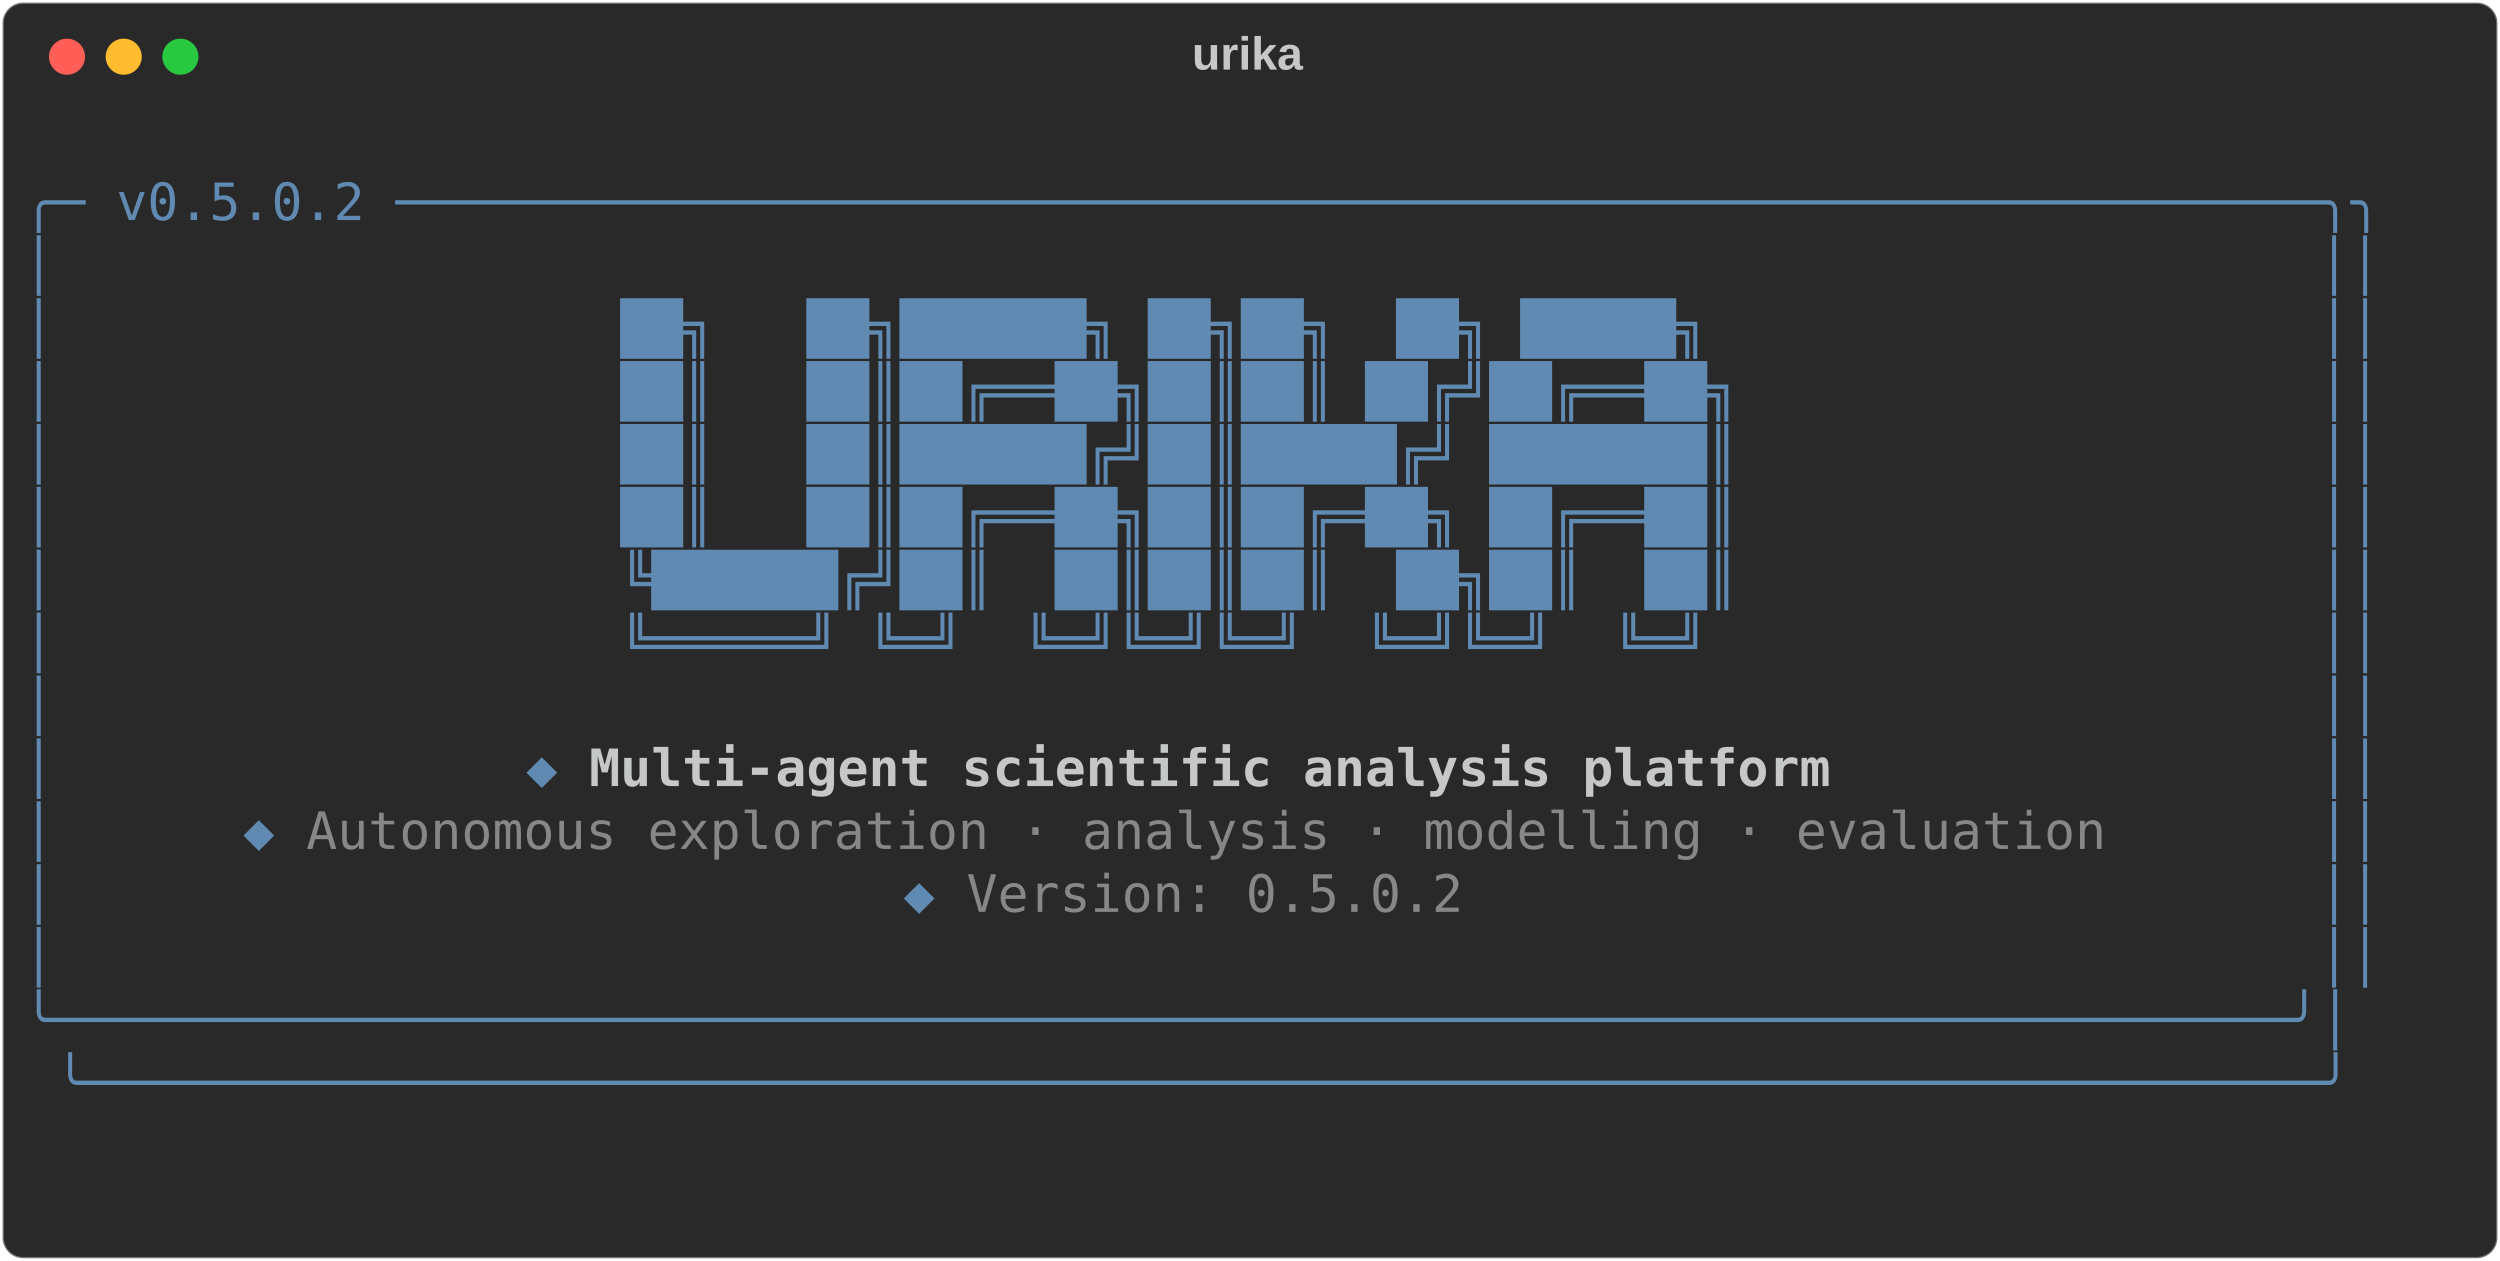
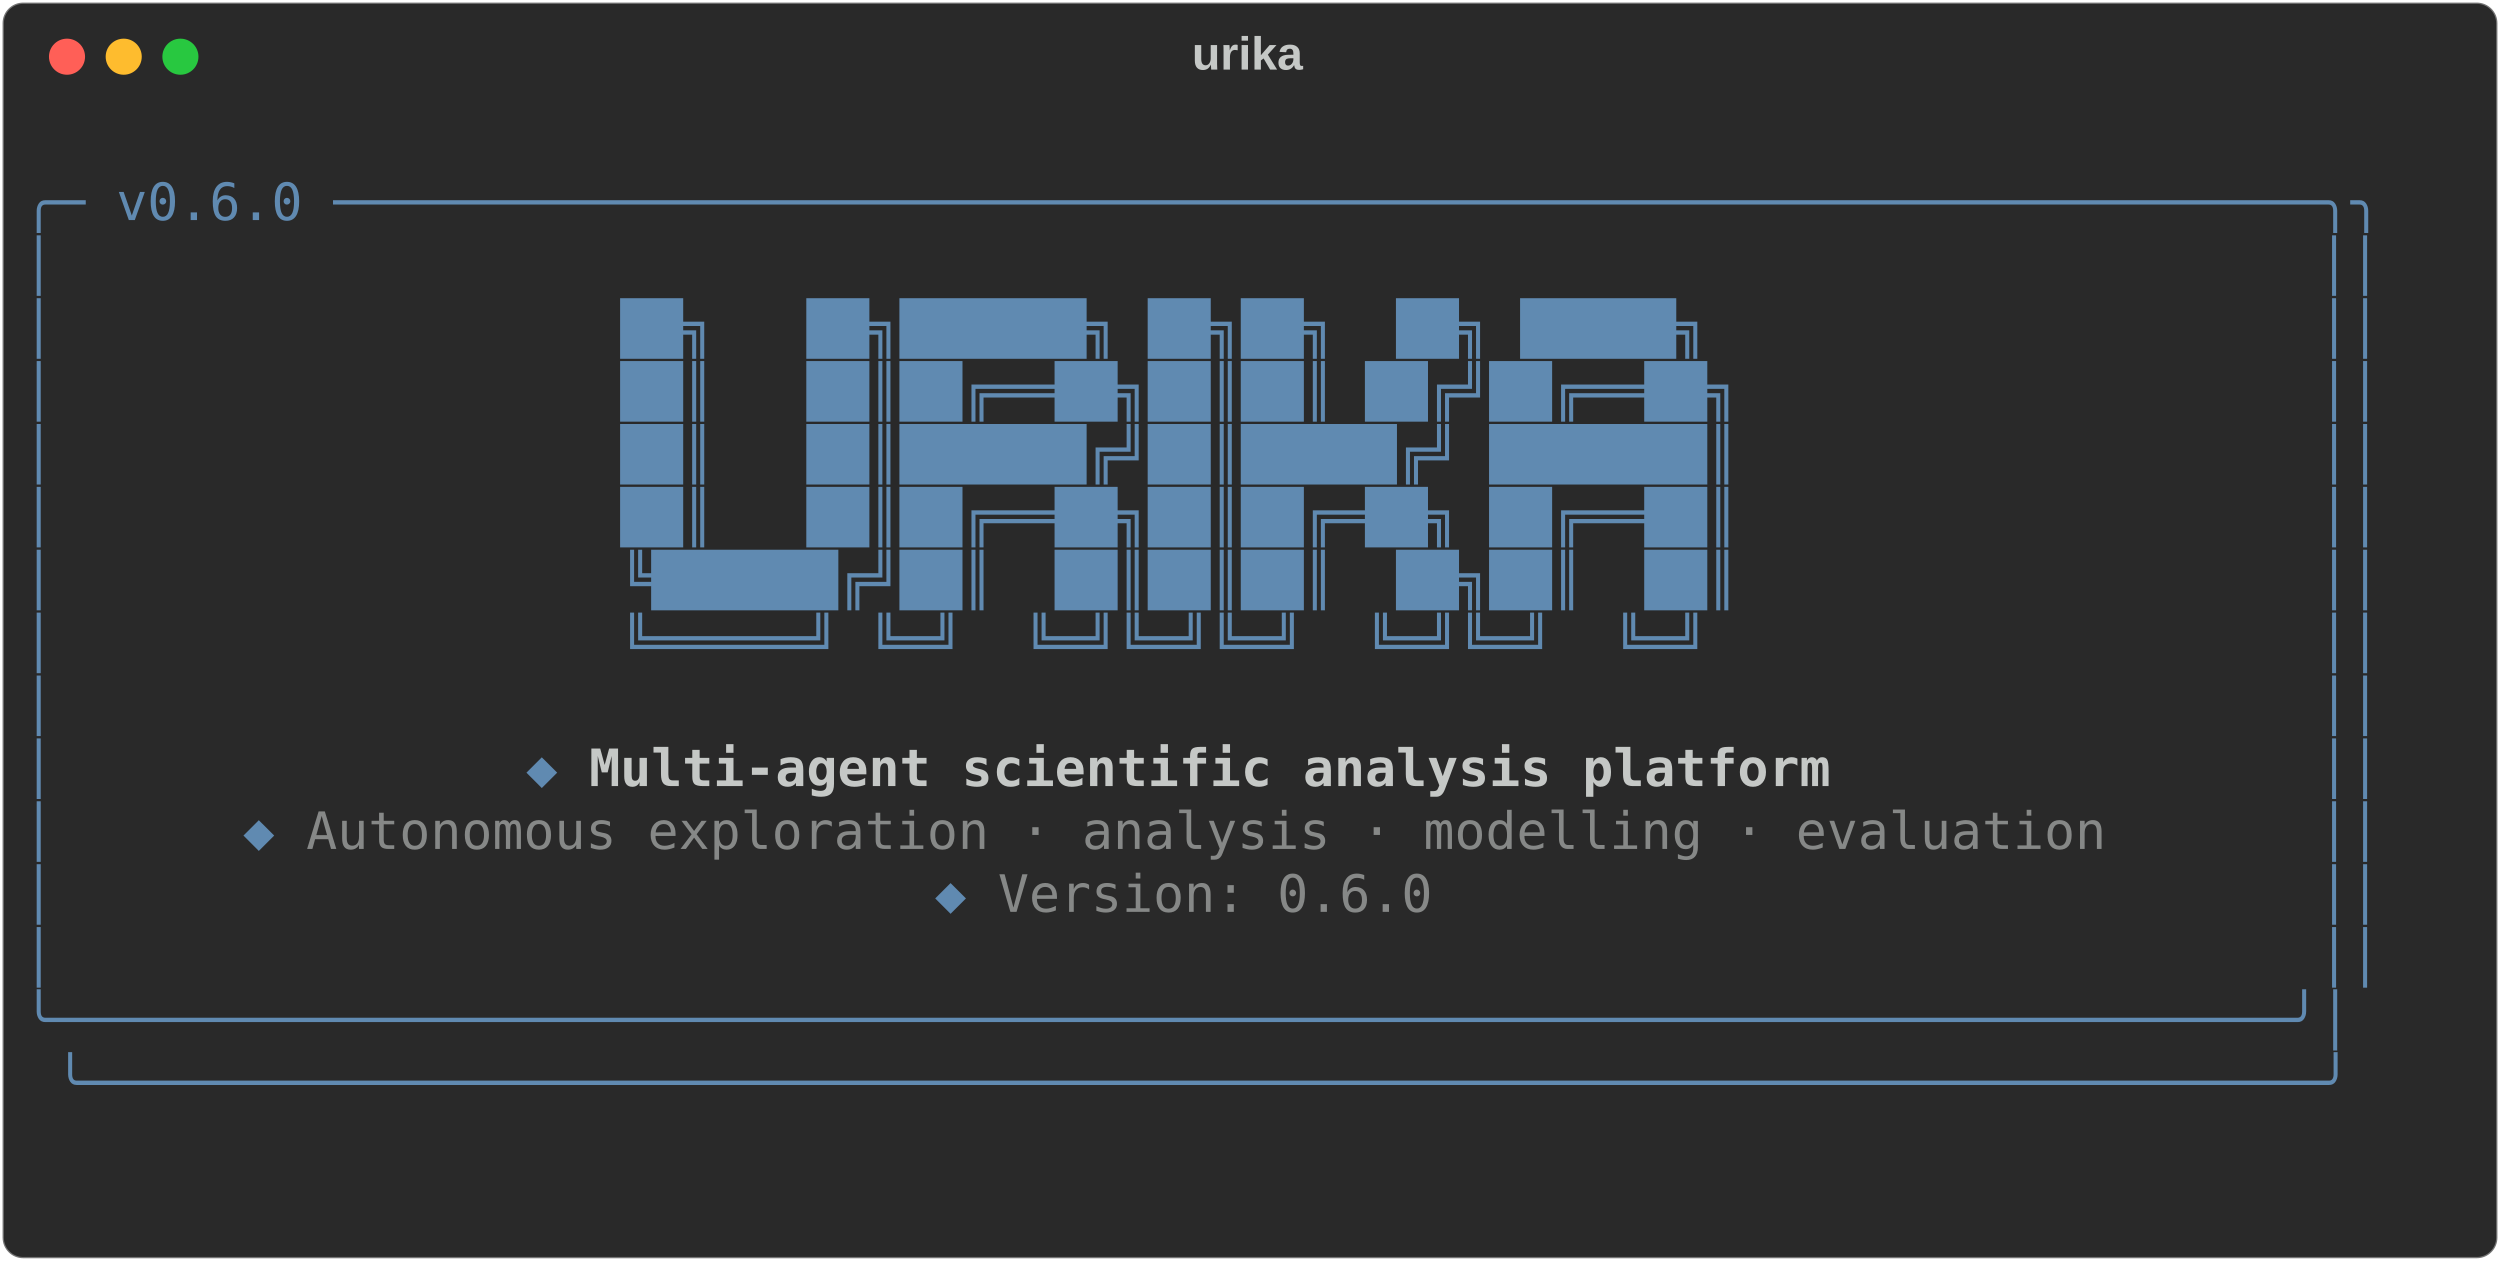
<svg xmlns="http://www.w3.org/2000/svg" class="rich-terminal" viewBox="0 0 970 489.2">
  <style>

    @font-face {
        font-family: "JetBrains Mono", "Fira Code";
        src: local("FiraCode-Regular"),
                url("https://cdnjs.cloudflare.com/ajax/libs/firacode/6.2.0/woff2/FiraCode-Regular.woff2") format("woff2"),
                url("https://cdnjs.cloudflare.com/ajax/libs/firacode/6.2.0/woff/FiraCode-Regular.woff") format("woff");
        font-style: normal;
        font-weight: 400;
    }
    @font-face {
        font-family: "JetBrains Mono", "Fira Code";
        src: local("FiraCode-Bold"),
                url("https://cdnjs.cloudflare.com/ajax/libs/firacode/6.2.0/woff2/FiraCode-Bold.woff2") format("woff2"),
                url("https://cdnjs.cloudflare.com/ajax/libs/firacode/6.2.0/woff/FiraCode-Bold.woff") format("woff");
        font-style: bold;
        font-weight: 700;
    }

-     .terminal-937756225-matrix {
+     .terminal-94833071-matrix {
        font-family: JetBrains Mono, Fira Code, DejaVu Sans Mono, monospace;
        font-size: 20px;
        line-height: 24.4px;
        font-variant-east-asian: full-width;
    }

-     .terminal-937756225-title {
+     .terminal-94833071-title {
        font-size: 18px;
        font-weight: bold;
        font-family: arial;
    }

-     .terminal-937756225-r1 { fill: #c5c8c6 }
- .terminal-937756225-r2 { fill: #608ab1 }
- .terminal-937756225-r3 { fill: #c5c8c6;font-weight: bold }
- .terminal-937756225-r4 { fill: #868887 }
+     .terminal-94833071-r1 { fill: #c5c8c6 }
+ .terminal-94833071-r2 { fill: #608ab1 }
+ .terminal-94833071-r3 { fill: #c5c8c6;font-weight: bold }
+ .terminal-94833071-r4 { fill: #868887 }
    </style>
  <defs>
-     <clipPath id="terminal-937756225-clip-terminal">
+     <clipPath id="terminal-94833071-clip-terminal">
      <rect x="0" y="0" width="950.6" height="438.2" />
    </clipPath>
-     <clipPath id="terminal-937756225-line-0">
+     <clipPath id="terminal-94833071-line-0">
      <rect x="0" y="1.5" width="951.6" height="24.65" />
    </clipPath>
-     <clipPath id="terminal-937756225-line-1">
+     <clipPath id="terminal-94833071-line-1">
      <rect x="0" y="25.9" width="951.6" height="24.65" />
    </clipPath>
-     <clipPath id="terminal-937756225-line-2">
+     <clipPath id="terminal-94833071-line-2">
      <rect x="0" y="50.3" width="951.6" height="24.65" />
    </clipPath>
-     <clipPath id="terminal-937756225-line-3">
+     <clipPath id="terminal-94833071-line-3">
      <rect x="0" y="74.7" width="951.6" height="24.65" />
    </clipPath>
-     <clipPath id="terminal-937756225-line-4">
+     <clipPath id="terminal-94833071-line-4">
      <rect x="0" y="99.1" width="951.6" height="24.65" />
    </clipPath>
-     <clipPath id="terminal-937756225-line-5">
+     <clipPath id="terminal-94833071-line-5">
      <rect x="0" y="123.5" width="951.6" height="24.65" />
    </clipPath>
-     <clipPath id="terminal-937756225-line-6">
+     <clipPath id="terminal-94833071-line-6">
      <rect x="0" y="147.9" width="951.6" height="24.65" />
    </clipPath>
-     <clipPath id="terminal-937756225-line-7">
+     <clipPath id="terminal-94833071-line-7">
      <rect x="0" y="172.3" width="951.6" height="24.65" />
    </clipPath>
-     <clipPath id="terminal-937756225-line-8">
+     <clipPath id="terminal-94833071-line-8">
      <rect x="0" y="196.7" width="951.6" height="24.65" />
    </clipPath>
-     <clipPath id="terminal-937756225-line-9">
+     <clipPath id="terminal-94833071-line-9">
      <rect x="0" y="221.1" width="951.6" height="24.65" />
    </clipPath>
-     <clipPath id="terminal-937756225-line-10">
+     <clipPath id="terminal-94833071-line-10">
      <rect x="0" y="245.5" width="951.6" height="24.65" />
    </clipPath>
-     <clipPath id="terminal-937756225-line-11">
+     <clipPath id="terminal-94833071-line-11">
      <rect x="0" y="269.9" width="951.6" height="24.65" />
    </clipPath>
-     <clipPath id="terminal-937756225-line-12">
+     <clipPath id="terminal-94833071-line-12">
      <rect x="0" y="294.3" width="951.6" height="24.65" />
    </clipPath>
-     <clipPath id="terminal-937756225-line-13">
+     <clipPath id="terminal-94833071-line-13">
      <rect x="0" y="318.7" width="951.6" height="24.65" />
    </clipPath>
-     <clipPath id="terminal-937756225-line-14">
+     <clipPath id="terminal-94833071-line-14">
      <rect x="0" y="343.1" width="951.6" height="24.65" />
    </clipPath>
-     <clipPath id="terminal-937756225-line-15">
+     <clipPath id="terminal-94833071-line-15">
      <rect x="0" y="367.5" width="951.6" height="24.65" />
    </clipPath>
-     <clipPath id="terminal-937756225-line-16">
+     <clipPath id="terminal-94833071-line-16">
      <rect x="0" y="391.9" width="951.6" height="24.65" />
    </clipPath>
  </defs>
  <rect fill="#292929" stroke="rgba(255,255,255,0.35)" stroke-width="1" x="1" y="1" width="968" height="487.2" rx="8" />
-   <text class="terminal-937756225-title" fill="#c5c8c6" text-anchor="middle" x="484" y="27">urika</text>
+   <text class="terminal-94833071-title" fill="#c5c8c6" text-anchor="middle" x="484" y="27">urika</text>
  <g transform="translate(26,22)">
    <circle cx="0" cy="0" r="7" fill="#ff5f57" />
    <circle cx="22" cy="0" r="7" fill="#febc2e" />
    <circle cx="44" cy="0" r="7" fill="#28c840" />
  </g>
-   <g transform="translate(9, 41)" clip-path="url(#terminal-937756225-clip-terminal)">
-     <g class="terminal-937756225-matrix">
-       <text class="terminal-937756225-r1" x="951.6" y="20" textLength="12.2" clip-path="url(#terminal-937756225-line-0)">
+   <g transform="translate(9, 41)" clip-path="url(#terminal-94833071-clip-terminal)">
+     <g class="terminal-94833071-matrix">
+       <text class="terminal-94833071-r1" x="951.6" y="20" textLength="12.2" clip-path="url(#terminal-94833071-line-0)">
</text>
-       <text class="terminal-937756225-r2" x="0" y="44.4" textLength="927.2" clip-path="url(#terminal-937756225-line-1)">╭─ v0.5.0.2 ──────────────────────────────────────────────────────────────╮╮</text>
-       <text class="terminal-937756225-r1" x="951.6" y="44.4" textLength="12.2" clip-path="url(#terminal-937756225-line-1)">
+       <text class="terminal-94833071-r2" x="0" y="44.4" textLength="927.2" clip-path="url(#terminal-94833071-line-1)">╭─ v0.6.0 ────────────────────────────────────────────────────────────────╮╮</text>
+       <text class="terminal-94833071-r1" x="951.6" y="44.4" textLength="12.2" clip-path="url(#terminal-94833071-line-1)">
</text>
-       <text class="terminal-937756225-r2" x="0" y="68.8" textLength="12.2" clip-path="url(#terminal-937756225-line-2)">│</text>
-       <text class="terminal-937756225-r2" x="890.6" y="68.8" textLength="24.4" clip-path="url(#terminal-937756225-line-2)">││</text>
-       <text class="terminal-937756225-r1" x="951.6" y="68.8" textLength="12.2" clip-path="url(#terminal-937756225-line-2)">
+       <text class="terminal-94833071-r2" x="0" y="68.8" textLength="12.2" clip-path="url(#terminal-94833071-line-2)">│</text>
+       <text class="terminal-94833071-r2" x="890.6" y="68.8" textLength="24.4" clip-path="url(#terminal-94833071-line-2)">││</text>
+       <text class="terminal-94833071-r1" x="951.6" y="68.8" textLength="12.2" clip-path="url(#terminal-94833071-line-2)">
</text>
-       <text class="terminal-937756225-r2" x="0" y="93.2" textLength="12.2" clip-path="url(#terminal-937756225-line-3)">│</text>
-       <text class="terminal-937756225-r2" x="231.8" y="93.2" textLength="439.2" clip-path="url(#terminal-937756225-line-3)">██╗   ██╗██████╗ ██╗██╗  ██╗ █████╗ </text>
-       <text class="terminal-937756225-r2" x="890.6" y="93.2" textLength="24.4" clip-path="url(#terminal-937756225-line-3)">││</text>
-       <text class="terminal-937756225-r1" x="951.6" y="93.2" textLength="12.2" clip-path="url(#terminal-937756225-line-3)">
+       <text class="terminal-94833071-r2" x="0" y="93.2" textLength="12.2" clip-path="url(#terminal-94833071-line-3)">│</text>
+       <text class="terminal-94833071-r2" x="231.8" y="93.2" textLength="439.2" clip-path="url(#terminal-94833071-line-3)">██╗   ██╗██████╗ ██╗██╗  ██╗ █████╗ </text>
+       <text class="terminal-94833071-r2" x="890.6" y="93.2" textLength="24.4" clip-path="url(#terminal-94833071-line-3)">││</text>
+       <text class="terminal-94833071-r1" x="951.6" y="93.2" textLength="12.2" clip-path="url(#terminal-94833071-line-3)">
</text>
-       <text class="terminal-937756225-r2" x="0" y="117.6" textLength="12.2" clip-path="url(#terminal-937756225-line-4)">│</text>
-       <text class="terminal-937756225-r2" x="231.8" y="117.6" textLength="439.2" clip-path="url(#terminal-937756225-line-4)">██║   ██║██╔══██╗██║██║ ██╔╝██╔══██╗</text>
-       <text class="terminal-937756225-r2" x="890.6" y="117.6" textLength="24.4" clip-path="url(#terminal-937756225-line-4)">││</text>
-       <text class="terminal-937756225-r1" x="951.6" y="117.6" textLength="12.2" clip-path="url(#terminal-937756225-line-4)">
+       <text class="terminal-94833071-r2" x="0" y="117.6" textLength="12.2" clip-path="url(#terminal-94833071-line-4)">│</text>
+       <text class="terminal-94833071-r2" x="231.8" y="117.6" textLength="439.2" clip-path="url(#terminal-94833071-line-4)">██║   ██║██╔══██╗██║██║ ██╔╝██╔══██╗</text>
+       <text class="terminal-94833071-r2" x="890.6" y="117.6" textLength="24.4" clip-path="url(#terminal-94833071-line-4)">││</text>
+       <text class="terminal-94833071-r1" x="951.6" y="117.6" textLength="12.2" clip-path="url(#terminal-94833071-line-4)">
</text>
-       <text class="terminal-937756225-r2" x="0" y="142" textLength="12.2" clip-path="url(#terminal-937756225-line-5)">│</text>
-       <text class="terminal-937756225-r2" x="231.8" y="142" textLength="439.2" clip-path="url(#terminal-937756225-line-5)">██║   ██║██████╔╝██║█████╔╝ ███████║</text>
-       <text class="terminal-937756225-r2" x="890.6" y="142" textLength="24.4" clip-path="url(#terminal-937756225-line-5)">││</text>
-       <text class="terminal-937756225-r1" x="951.6" y="142" textLength="12.2" clip-path="url(#terminal-937756225-line-5)">
+       <text class="terminal-94833071-r2" x="0" y="142" textLength="12.2" clip-path="url(#terminal-94833071-line-5)">│</text>
+       <text class="terminal-94833071-r2" x="231.8" y="142" textLength="439.2" clip-path="url(#terminal-94833071-line-5)">██║   ██║██████╔╝██║█████╔╝ ███████║</text>
+       <text class="terminal-94833071-r2" x="890.6" y="142" textLength="24.4" clip-path="url(#terminal-94833071-line-5)">││</text>
+       <text class="terminal-94833071-r1" x="951.6" y="142" textLength="12.2" clip-path="url(#terminal-94833071-line-5)">
</text>
-       <text class="terminal-937756225-r2" x="0" y="166.4" textLength="12.2" clip-path="url(#terminal-937756225-line-6)">│</text>
-       <text class="terminal-937756225-r2" x="231.8" y="166.4" textLength="439.2" clip-path="url(#terminal-937756225-line-6)">██║   ██║██╔══██╗██║██╔═██╗ ██╔══██║</text>
-       <text class="terminal-937756225-r2" x="890.6" y="166.4" textLength="24.4" clip-path="url(#terminal-937756225-line-6)">││</text>
-       <text class="terminal-937756225-r1" x="951.6" y="166.4" textLength="12.2" clip-path="url(#terminal-937756225-line-6)">
+       <text class="terminal-94833071-r2" x="0" y="166.4" textLength="12.2" clip-path="url(#terminal-94833071-line-6)">│</text>
+       <text class="terminal-94833071-r2" x="231.8" y="166.4" textLength="439.2" clip-path="url(#terminal-94833071-line-6)">██║   ██║██╔══██╗██║██╔═██╗ ██╔══██║</text>
+       <text class="terminal-94833071-r2" x="890.6" y="166.4" textLength="24.4" clip-path="url(#terminal-94833071-line-6)">││</text>
+       <text class="terminal-94833071-r1" x="951.6" y="166.4" textLength="12.2" clip-path="url(#terminal-94833071-line-6)">
</text>
-       <text class="terminal-937756225-r2" x="0" y="190.8" textLength="12.2" clip-path="url(#terminal-937756225-line-7)">│</text>
-       <text class="terminal-937756225-r2" x="231.8" y="190.8" textLength="439.2" clip-path="url(#terminal-937756225-line-7)">╚██████╔╝██║  ██║██║██║  ██╗██║  ██║</text>
-       <text class="terminal-937756225-r2" x="890.6" y="190.8" textLength="24.4" clip-path="url(#terminal-937756225-line-7)">││</text>
-       <text class="terminal-937756225-r1" x="951.6" y="190.8" textLength="12.2" clip-path="url(#terminal-937756225-line-7)">
+       <text class="terminal-94833071-r2" x="0" y="190.8" textLength="12.2" clip-path="url(#terminal-94833071-line-7)">│</text>
+       <text class="terminal-94833071-r2" x="231.8" y="190.8" textLength="439.2" clip-path="url(#terminal-94833071-line-7)">╚██████╔╝██║  ██║██║██║  ██╗██║  ██║</text>
+       <text class="terminal-94833071-r2" x="890.6" y="190.8" textLength="24.4" clip-path="url(#terminal-94833071-line-7)">││</text>
+       <text class="terminal-94833071-r1" x="951.6" y="190.8" textLength="12.2" clip-path="url(#terminal-94833071-line-7)">
</text>
-       <text class="terminal-937756225-r2" x="0" y="215.2" textLength="12.2" clip-path="url(#terminal-937756225-line-8)">│</text>
-       <text class="terminal-937756225-r2" x="231.8" y="215.2" textLength="439.2" clip-path="url(#terminal-937756225-line-8)"> ╚═════╝ ╚═╝  ╚═╝╚═╝╚═╝  ╚═╝╚═╝  ╚═╝</text>
-       <text class="terminal-937756225-r2" x="890.6" y="215.2" textLength="24.4" clip-path="url(#terminal-937756225-line-8)">││</text>
-       <text class="terminal-937756225-r1" x="951.6" y="215.2" textLength="12.2" clip-path="url(#terminal-937756225-line-8)">
+       <text class="terminal-94833071-r2" x="0" y="215.2" textLength="12.2" clip-path="url(#terminal-94833071-line-8)">│</text>
+       <text class="terminal-94833071-r2" x="231.8" y="215.2" textLength="439.2" clip-path="url(#terminal-94833071-line-8)"> ╚═════╝ ╚═╝  ╚═╝╚═╝╚═╝  ╚═╝╚═╝  ╚═╝</text>
+       <text class="terminal-94833071-r2" x="890.6" y="215.2" textLength="24.4" clip-path="url(#terminal-94833071-line-8)">││</text>
+       <text class="terminal-94833071-r1" x="951.6" y="215.2" textLength="12.2" clip-path="url(#terminal-94833071-line-8)">
</text>
-       <text class="terminal-937756225-r2" x="0" y="239.6" textLength="12.2" clip-path="url(#terminal-937756225-line-9)">│</text>
-       <text class="terminal-937756225-r2" x="890.6" y="239.6" textLength="24.4" clip-path="url(#terminal-937756225-line-9)">││</text>
-       <text class="terminal-937756225-r1" x="951.6" y="239.6" textLength="12.2" clip-path="url(#terminal-937756225-line-9)">
+       <text class="terminal-94833071-r2" x="0" y="239.6" textLength="12.2" clip-path="url(#terminal-94833071-line-9)">│</text>
+       <text class="terminal-94833071-r2" x="890.6" y="239.6" textLength="24.4" clip-path="url(#terminal-94833071-line-9)">││</text>
+       <text class="terminal-94833071-r1" x="951.6" y="239.6" textLength="12.2" clip-path="url(#terminal-94833071-line-9)">
</text>
-       <text class="terminal-937756225-r2" x="0" y="264" textLength="12.2" clip-path="url(#terminal-937756225-line-10)">│</text>
-       <text class="terminal-937756225-r2" x="195.2" y="264" textLength="12.2" clip-path="url(#terminal-937756225-line-10)">◆</text>
-       <text class="terminal-937756225-r3" x="219.6" y="264" textLength="488" clip-path="url(#terminal-937756225-line-10)">Multi-agent scientific analysis platform</text>
-       <text class="terminal-937756225-r2" x="890.6" y="264" textLength="24.4" clip-path="url(#terminal-937756225-line-10)">││</text>
-       <text class="terminal-937756225-r1" x="951.6" y="264" textLength="12.2" clip-path="url(#terminal-937756225-line-10)">
+       <text class="terminal-94833071-r2" x="0" y="264" textLength="12.2" clip-path="url(#terminal-94833071-line-10)">│</text>
+       <text class="terminal-94833071-r2" x="195.2" y="264" textLength="12.2" clip-path="url(#terminal-94833071-line-10)">◆</text>
+       <text class="terminal-94833071-r3" x="219.6" y="264" textLength="488" clip-path="url(#terminal-94833071-line-10)">Multi-agent scientific analysis platform</text>
+       <text class="terminal-94833071-r2" x="890.6" y="264" textLength="24.4" clip-path="url(#terminal-94833071-line-10)">││</text>
+       <text class="terminal-94833071-r1" x="951.6" y="264" textLength="12.2" clip-path="url(#terminal-94833071-line-10)">
</text>
-       <text class="terminal-937756225-r2" x="0" y="288.4" textLength="12.2" clip-path="url(#terminal-937756225-line-11)">│</text>
-       <text class="terminal-937756225-r2" x="85.4" y="288.4" textLength="12.2" clip-path="url(#terminal-937756225-line-11)">◆</text>
-       <text class="terminal-937756225-r4" x="109.8" y="288.4" textLength="707.6" clip-path="url(#terminal-937756225-line-11)">Autonomous exploration · analysis · modelling · evaluation</text>
-       <text class="terminal-937756225-r2" x="890.6" y="288.4" textLength="24.4" clip-path="url(#terminal-937756225-line-11)">││</text>
-       <text class="terminal-937756225-r1" x="951.6" y="288.4" textLength="12.2" clip-path="url(#terminal-937756225-line-11)">
+       <text class="terminal-94833071-r2" x="0" y="288.4" textLength="12.2" clip-path="url(#terminal-94833071-line-11)">│</text>
+       <text class="terminal-94833071-r2" x="85.4" y="288.4" textLength="12.2" clip-path="url(#terminal-94833071-line-11)">◆</text>
+       <text class="terminal-94833071-r4" x="109.8" y="288.4" textLength="707.6" clip-path="url(#terminal-94833071-line-11)">Autonomous exploration · analysis · modelling · evaluation</text>
+       <text class="terminal-94833071-r2" x="890.6" y="288.4" textLength="24.4" clip-path="url(#terminal-94833071-line-11)">││</text>
+       <text class="terminal-94833071-r1" x="951.6" y="288.4" textLength="12.2" clip-path="url(#terminal-94833071-line-11)">
</text>
-       <text class="terminal-937756225-r2" x="0" y="312.8" textLength="12.2" clip-path="url(#terminal-937756225-line-12)">│</text>
-       <text class="terminal-937756225-r2" x="341.6" y="312.8" textLength="12.2" clip-path="url(#terminal-937756225-line-12)">◆</text>
-       <text class="terminal-937756225-r4" x="366" y="312.8" textLength="195.2" clip-path="url(#terminal-937756225-line-12)">Version: 0.5.0.2</text>
-       <text class="terminal-937756225-r2" x="890.6" y="312.8" textLength="24.4" clip-path="url(#terminal-937756225-line-12)">││</text>
-       <text class="terminal-937756225-r1" x="951.6" y="312.8" textLength="12.2" clip-path="url(#terminal-937756225-line-12)">
+       <text class="terminal-94833071-r2" x="0" y="312.8" textLength="12.2" clip-path="url(#terminal-94833071-line-12)">│</text>
+       <text class="terminal-94833071-r2" x="353.8" y="312.8" textLength="12.2" clip-path="url(#terminal-94833071-line-12)">◆</text>
+       <text class="terminal-94833071-r4" x="378.2" y="312.8" textLength="170.8" clip-path="url(#terminal-94833071-line-12)">Version: 0.6.0</text>
+       <text class="terminal-94833071-r2" x="890.6" y="312.8" textLength="24.4" clip-path="url(#terminal-94833071-line-12)">││</text>
+       <text class="terminal-94833071-r1" x="951.6" y="312.8" textLength="12.2" clip-path="url(#terminal-94833071-line-12)">
</text>
-       <text class="terminal-937756225-r2" x="0" y="337.2" textLength="12.2" clip-path="url(#terminal-937756225-line-13)">│</text>
-       <text class="terminal-937756225-r2" x="890.6" y="337.2" textLength="24.4" clip-path="url(#terminal-937756225-line-13)">││</text>
-       <text class="terminal-937756225-r1" x="951.6" y="337.2" textLength="12.2" clip-path="url(#terminal-937756225-line-13)">
+       <text class="terminal-94833071-r2" x="0" y="337.2" textLength="12.2" clip-path="url(#terminal-94833071-line-13)">│</text>
+       <text class="terminal-94833071-r2" x="890.6" y="337.2" textLength="24.4" clip-path="url(#terminal-94833071-line-13)">││</text>
+       <text class="terminal-94833071-r1" x="951.6" y="337.2" textLength="12.2" clip-path="url(#terminal-94833071-line-13)">
</text>
-       <text class="terminal-937756225-r2" x="0" y="361.6" textLength="915" clip-path="url(#terminal-937756225-line-14)">╰────────────────────────────────────────────────────────────────────────╯│</text>
-       <text class="terminal-937756225-r1" x="951.6" y="361.6" textLength="12.2" clip-path="url(#terminal-937756225-line-14)">
+       <text class="terminal-94833071-r2" x="0" y="361.6" textLength="915" clip-path="url(#terminal-94833071-line-14)">╰────────────────────────────────────────────────────────────────────────╯│</text>
+       <text class="terminal-94833071-r1" x="951.6" y="361.6" textLength="12.2" clip-path="url(#terminal-94833071-line-14)">
</text>
-       <text class="terminal-937756225-r2" x="12.2" y="386" textLength="902.8" clip-path="url(#terminal-937756225-line-15)">╰────────────────────────────────────────────────────────────────────────╯</text>
-       <text class="terminal-937756225-r1" x="951.6" y="386" textLength="12.2" clip-path="url(#terminal-937756225-line-15)">
+       <text class="terminal-94833071-r2" x="12.2" y="386" textLength="902.8" clip-path="url(#terminal-94833071-line-15)">╰────────────────────────────────────────────────────────────────────────╯</text>
+       <text class="terminal-94833071-r1" x="951.6" y="386" textLength="12.2" clip-path="url(#terminal-94833071-line-15)">
</text>
-       <text class="terminal-937756225-r1" x="951.6" y="410.4" textLength="12.2" clip-path="url(#terminal-937756225-line-16)">
+       <text class="terminal-94833071-r1" x="951.6" y="410.4" textLength="12.2" clip-path="url(#terminal-94833071-line-16)">
</text>
-       <text class="terminal-937756225-r1" x="951.6" y="434.8" textLength="12.2" clip-path="url(#terminal-937756225-line-17)">
+       <text class="terminal-94833071-r1" x="951.6" y="434.8" textLength="12.2" clip-path="url(#terminal-94833071-line-17)">
</text>
    </g>
  </g>
</svg>
